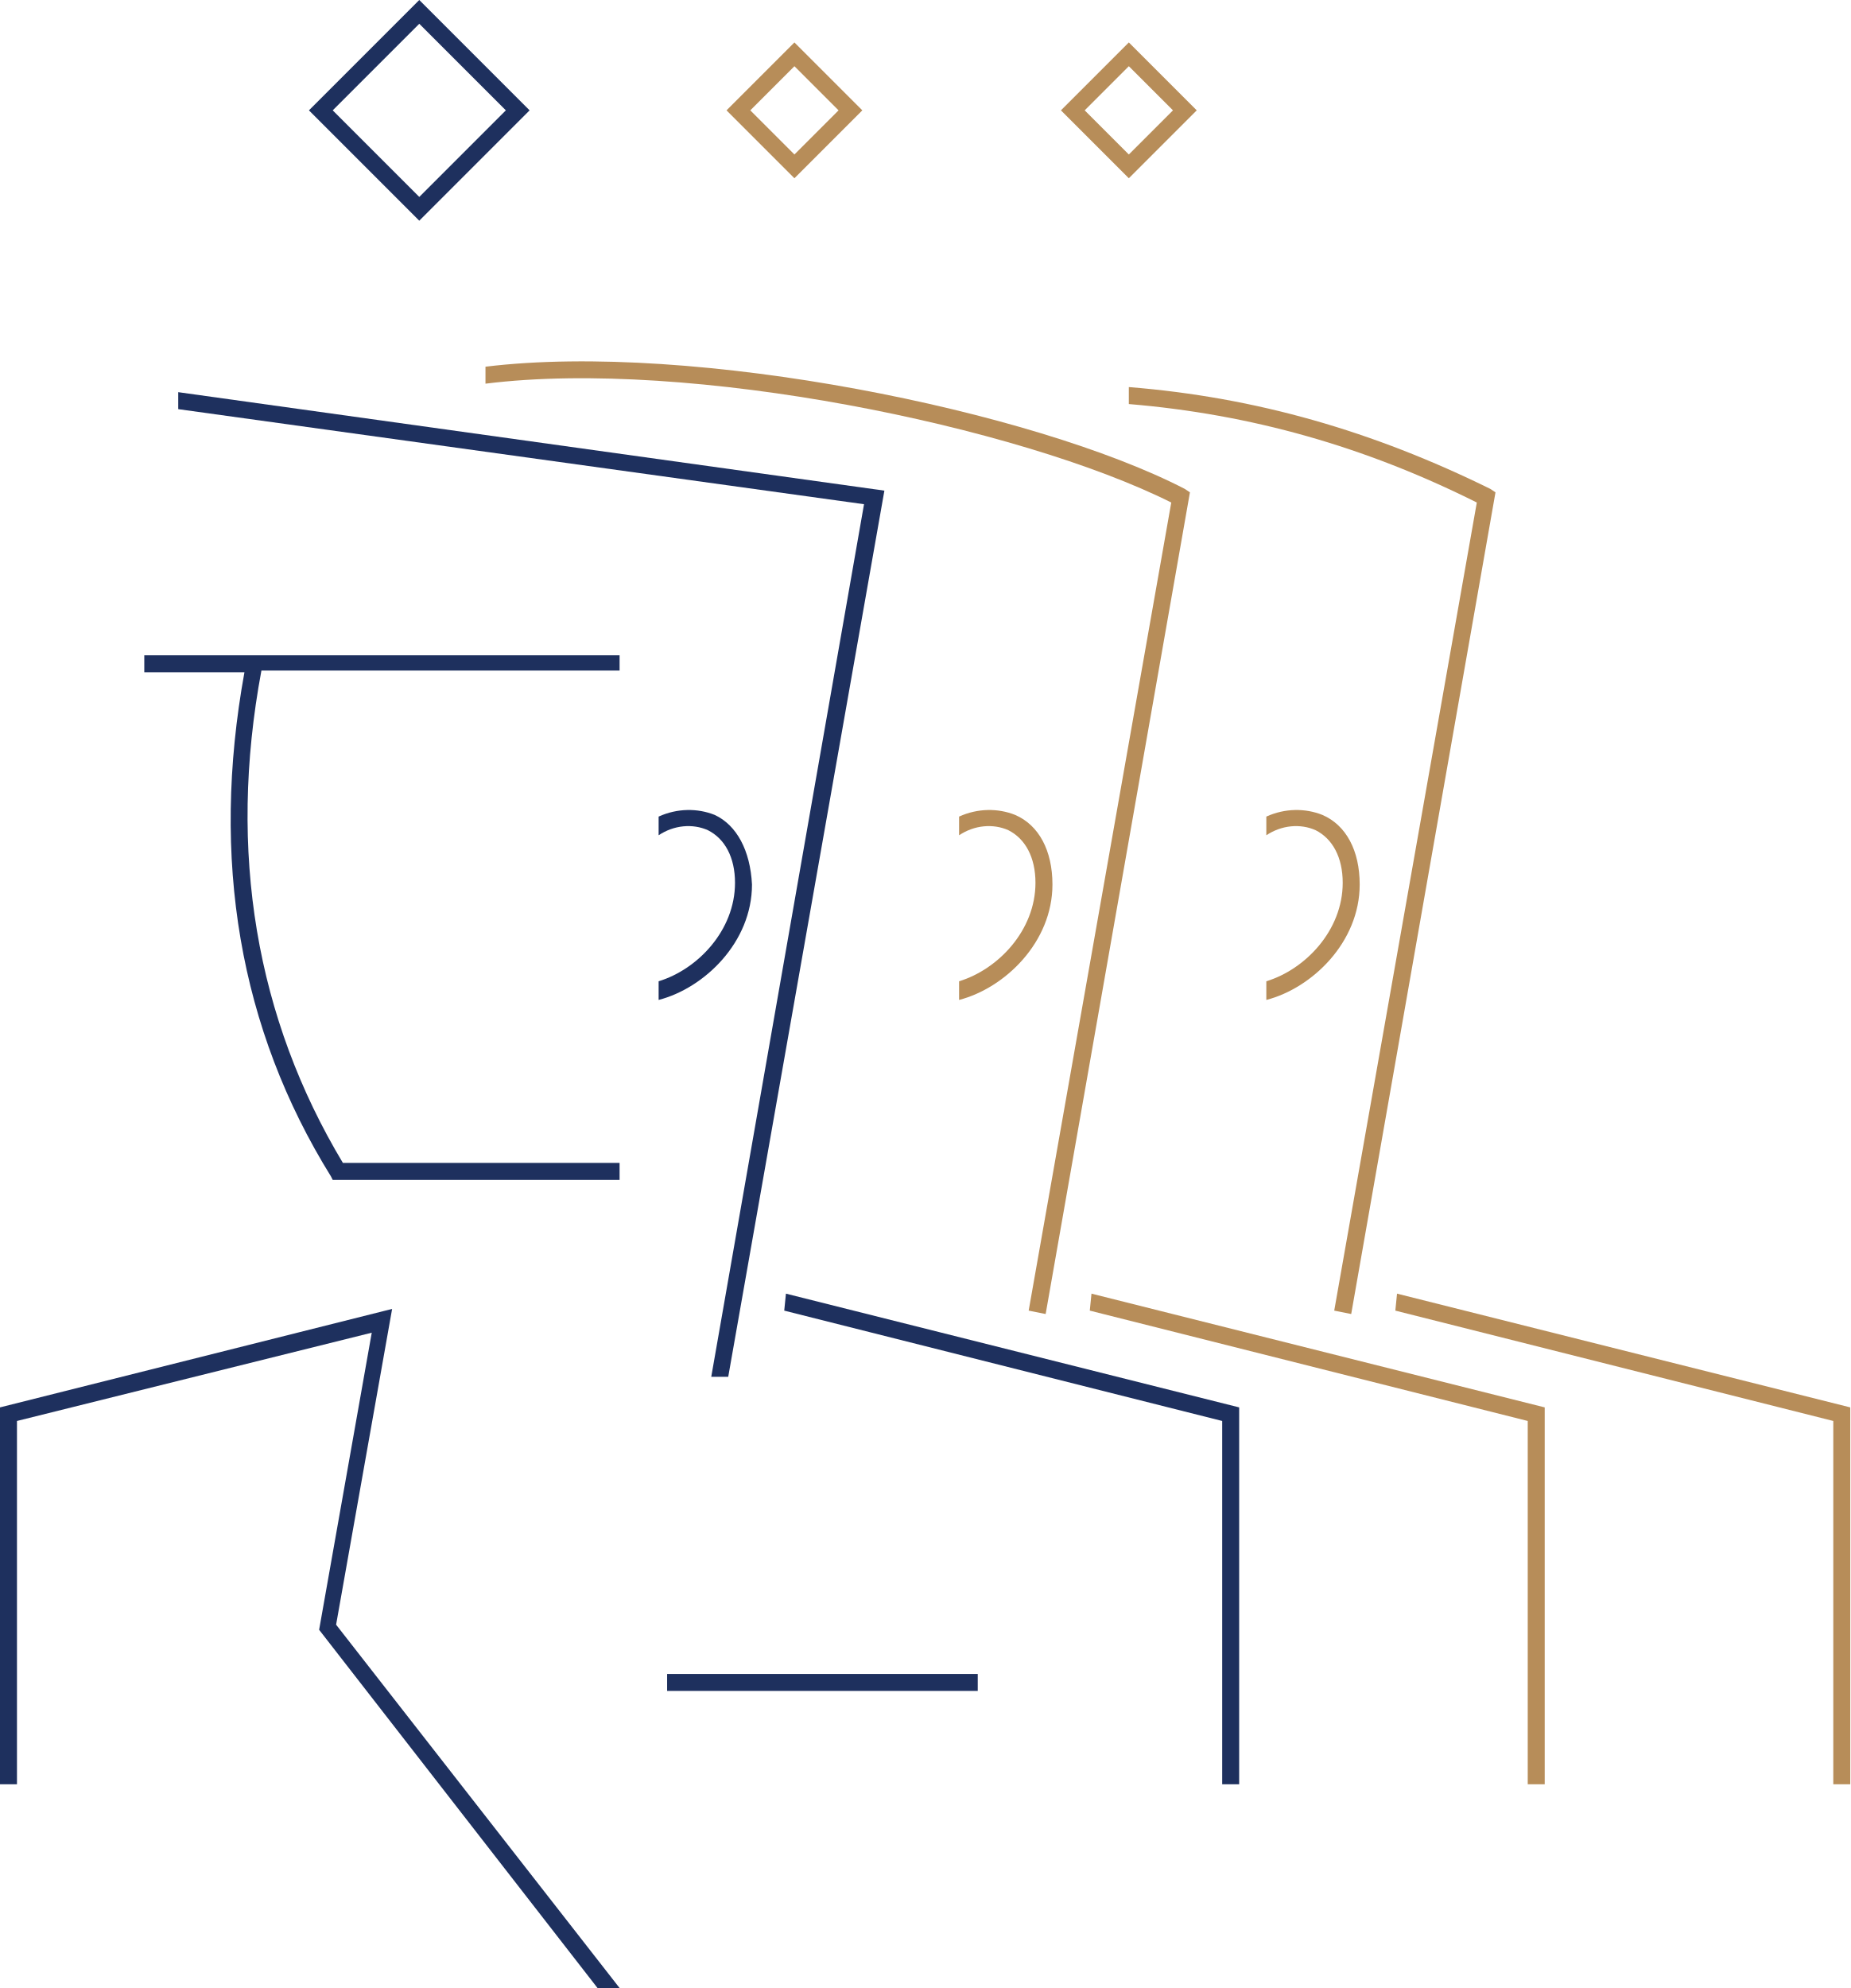
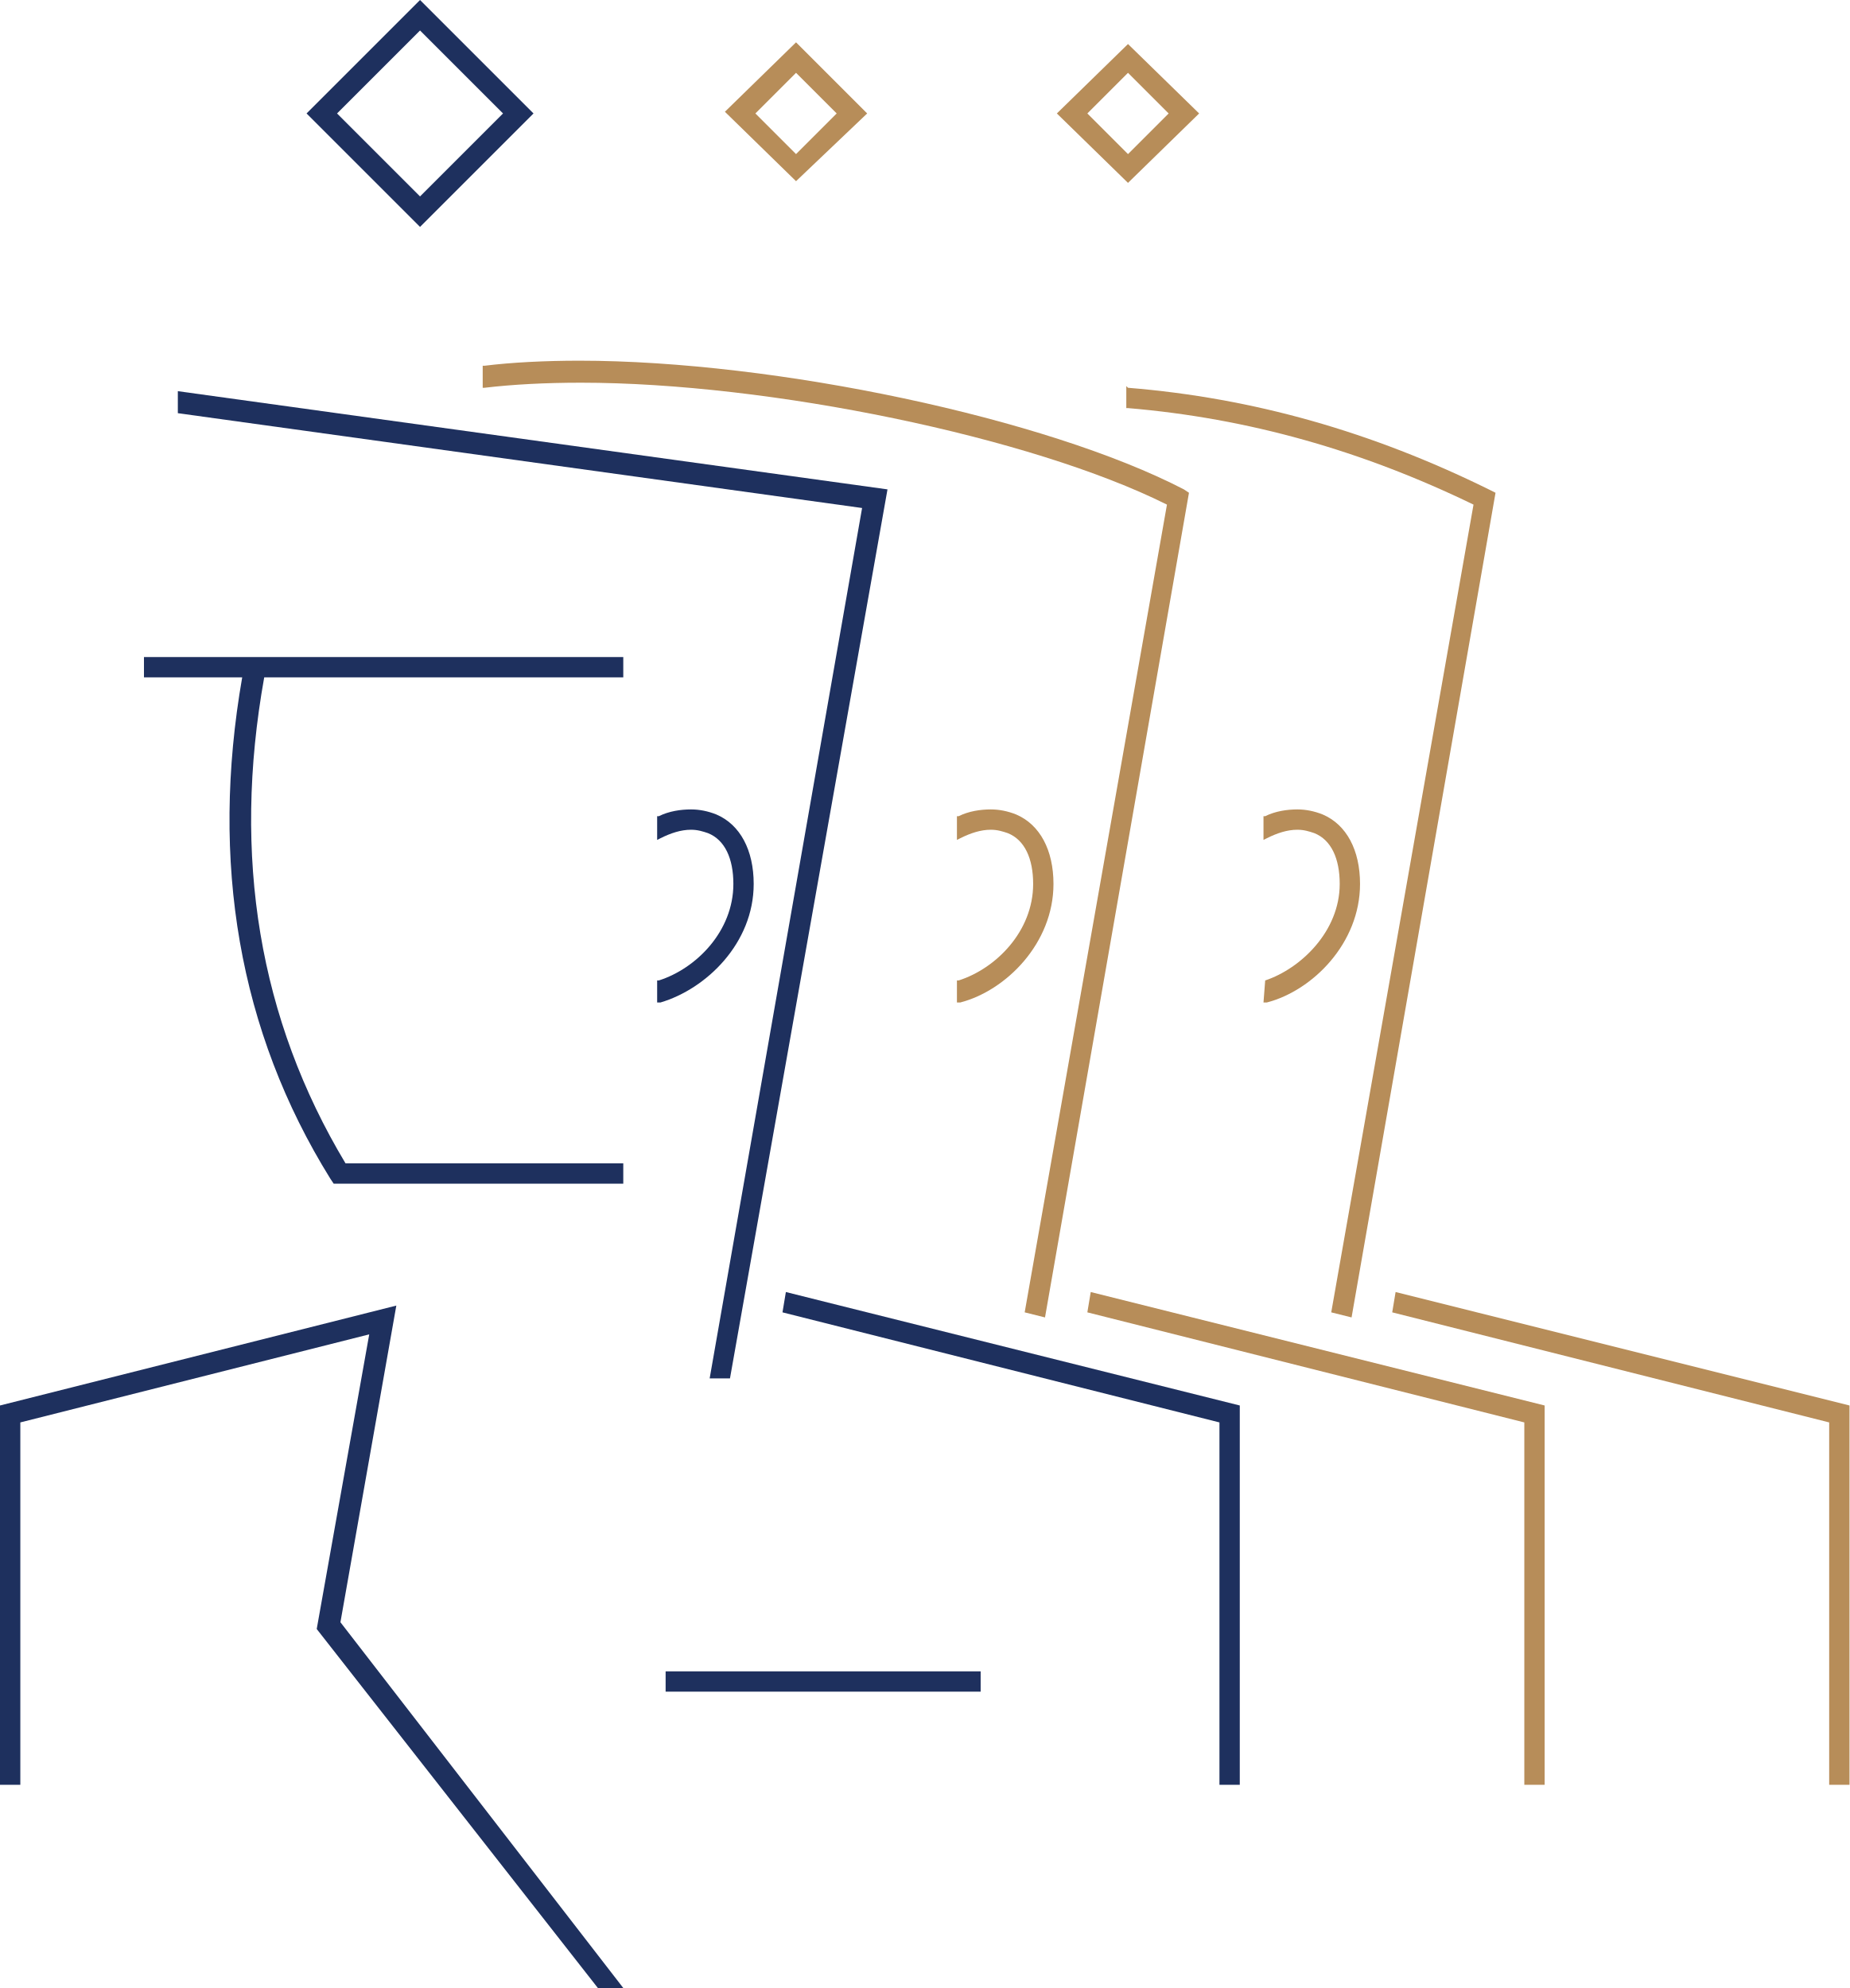
- <svg xmlns="http://www.w3.org/2000/svg" version="1.1" id="Layer_1" x="0" y="0" viewBox="0 0 109 117.1" xml:space="preserve">
-   <style>.st0{fill:#b78d59}.st3{fill:#1e305e}</style>
-   <path class="st0" d="M82.3 76.2l-.1 1 25.8 6.5v21.4h1V82.9zM77.9 48c-1-.4-2.2-.4-3.3.1v1.1c.9-.6 2-.7 2.9-.3 1 .5 1.6 1.6 1.6 3.1 0 2.8-2.2 5.1-4.5 5.8v1.1c2.7-.7 5.5-3.4 5.5-6.8 0-2-.8-3.5-2.2-4.1z" />
-   <path class="st0" d="M78.6 77.2l1 .2L88.1 29l-.3-.2c-6.9-3.4-13.8-5.4-21.3-6v1c7.2.6 13.9 2.5 20.5 5.8l-8.4 47.6zM59.8 48c-1-.4-2.2-.4-3.3.1v1.1c.9-.6 2-.7 2.9-.3 1 .5 1.6 1.6 1.6 3.1 0 2.8-2.2 5.1-4.5 5.8v1.1c2.7-.7 5.5-3.4 5.5-6.8 0-2-.8-3.5-2.2-4.1z" />
-   <path class="st3" d="M24.7 13l-6.5-6.5L24.7 0l6.5 6.5-6.5 6.5zm-5.1-6.5l5.1 5.1 5.1-5.1-5.1-5.1-5.1 5.1z" />
-   <path class="st0" d="M46.8 10.5l-4-4 4-4 4 4-4 4zm-2.6-4l2.6 2.6 2.6-2.6-2.6-2.6-2.6 2.6zm22.3 4l-4-4 4-4 4 4-4 4zm-2.6-4l2.6 2.6 2.6-2.6-2.6-2.6-2.6 2.6zm.4 69.7l-.1 1L90 83.7v21.4h1V82.9zm-3.7 1l1 .2L70.1 29l-.3-.2c-8.9-4.6-28.9-8.7-41.2-7.2v1c12-1.5 31.4 2.5 40.4 7l-8.4 47.6z" />
-   <path class="st3" d="M39.3 98.6h18.3v1H39.3zm-2.8-59v-1h-28v1h5.9c-2 11-.3 21 5.1 29.7l.1.2h16.9v-1H20.2c-5.1-8.5-6.8-18.3-4.8-29h21.1z" />
-   <path class="st3" d="M10.5 23.1v1l40.4 5.6-9 51.4h1l9.2-52.2z" />
-   <path class="st3" d="M42.1 48c-1-.4-2.2-.4-3.3.1v1.1c.9-.6 2-.7 2.9-.3 1 .5 1.6 1.6 1.6 3.1 0 2.8-2.2 5.1-4.5 5.8v1.1c2.7-.7 5.5-3.4 5.5-6.8-.1-2-.9-3.5-2.2-4.1zM0 82.9v22.2h1V83.7l20.9-5.2L18.8 96l16.4 21.1h1.3L19.8 95.7l3.3-18.6zm46.3-6.7l-.1 1L72 83.7v21.4h1V82.9z" />
+ <svg xmlns="http://www.w3.org/2000/svg" id="Layer_1" viewBox="0 0 109.2 117.4">
+   <style>.st0{fill:#b78d59}.st1{fill:#1e305e}</style>
+   <path class="st0" d="M82.4 76.3l-.2 1.2L108 84v21.4h1.2V83zm-7.7-18.4l-.1 1.3h.2c2.7-.7 5.5-3.5 5.5-7 0-2-.8-3.5-2.2-4.1-.5-.2-1-.3-1.5-.3-.6 0-1.3.1-1.9.4h-.1v1.4l.2-.1c.6-.3 1.2-.5 1.8-.5.4 0 .7.1 1 .2 1 .4 1.5 1.5 1.5 3 0 2.8-2.3 5-4.4 5.7z" />
+   <path class="st0" d="M66.5 22.8v1.3h.1c7.1.6 13.8 2.5 20.4 5.7l-8.4 47.7 1.2.3 8.5-48.7-.4-.2c-6.9-3.4-13.9-5.4-21.3-6l-.1-.1zM60 48.1c-.5-.2-1-.3-1.5-.3-.6 0-1.3.1-1.9.4h-.1v1.4l.2-.1c.6-.3 1.2-.5 1.8-.5.4 0 .7.1 1 .2 1 .4 1.5 1.5 1.5 3 0 2.8-2.2 5-4.4 5.7h-.1v1.3h.2c2.7-.7 5.5-3.5 5.5-7 0-2-.8-3.5-2.2-4.1zM51.2 6.7L47 2.5l-4.2 4.1 4.2 4.1 4.2-4zM47 4.3l2.4 2.4L47 9.1l-2.4-2.4L47 4.3zm23.8 2.4l-4.2-4.1-4.2 4.1 4.2 4.1 4.2-4.1zm-4.2-2.4L69 6.7l-2.4 2.4-2.4-2.4 2.4-2.4zm-2.4 73.2L90 84v21.4h1.2V83l-26.8-6.7z" />
+   <path class="st0" d="M69.9 28.9c-8.1-4.2-24.1-7.6-35.7-7.6-2 0-4 .1-5.6.3h-.1v1.3h.1c1.7-.2 3.6-.3 5.7-.3 11.1 0 26.6 3.2 34.6 7.2l-8.4 47.7 1.2.3 8.5-48.7-.3-.2z" />
+   <path class="st1" d="M31.5 6.7L24.8 0l-6.7 6.7 6.7 6.7 6.7-6.7zm-6.7-4.9l4.9 4.9-4.9 4.9-4.9-4.9 4.9-4.9zm14.5 96.9h18.6v1.2H39.3zM19.5 69.6l.2.3h17.1v-1.2H20.4c-5.1-8.5-6.7-18.1-4.8-28.7h21.2v-1.2H8.5V40h5.8c-1.9 10.9-.2 20.9 5.2 29.6z" />
+   <path class="st1" d="M41.9 81.4h1.2l9.3-52.5-41.9-5.8v1.3L50.9 30z" />
+   <path class="st1" d="M44.5 52.2c0-2-.8-3.5-2.2-4.1-.5-.2-1-.3-1.5-.3-.6 0-1.3.1-1.9.4h-.1v1.4l.2-.1c.6-.3 1.2-.5 1.8-.5.4 0 .7.1 1 .2 1 .4 1.5 1.5 1.5 3 0 2.8-2.2 5-4.4 5.7h-.1v1.3h.2c2.7-.8 5.5-3.5 5.5-7zM23.4 77.1L0 83v22.4h1.2V84l20.6-5.2-3.1 17.4 16.6 21.2h1.5L20.1 95.8zm23-.8l-.2 1.2L72 84v21.4h1.2V83z" />
</svg>
